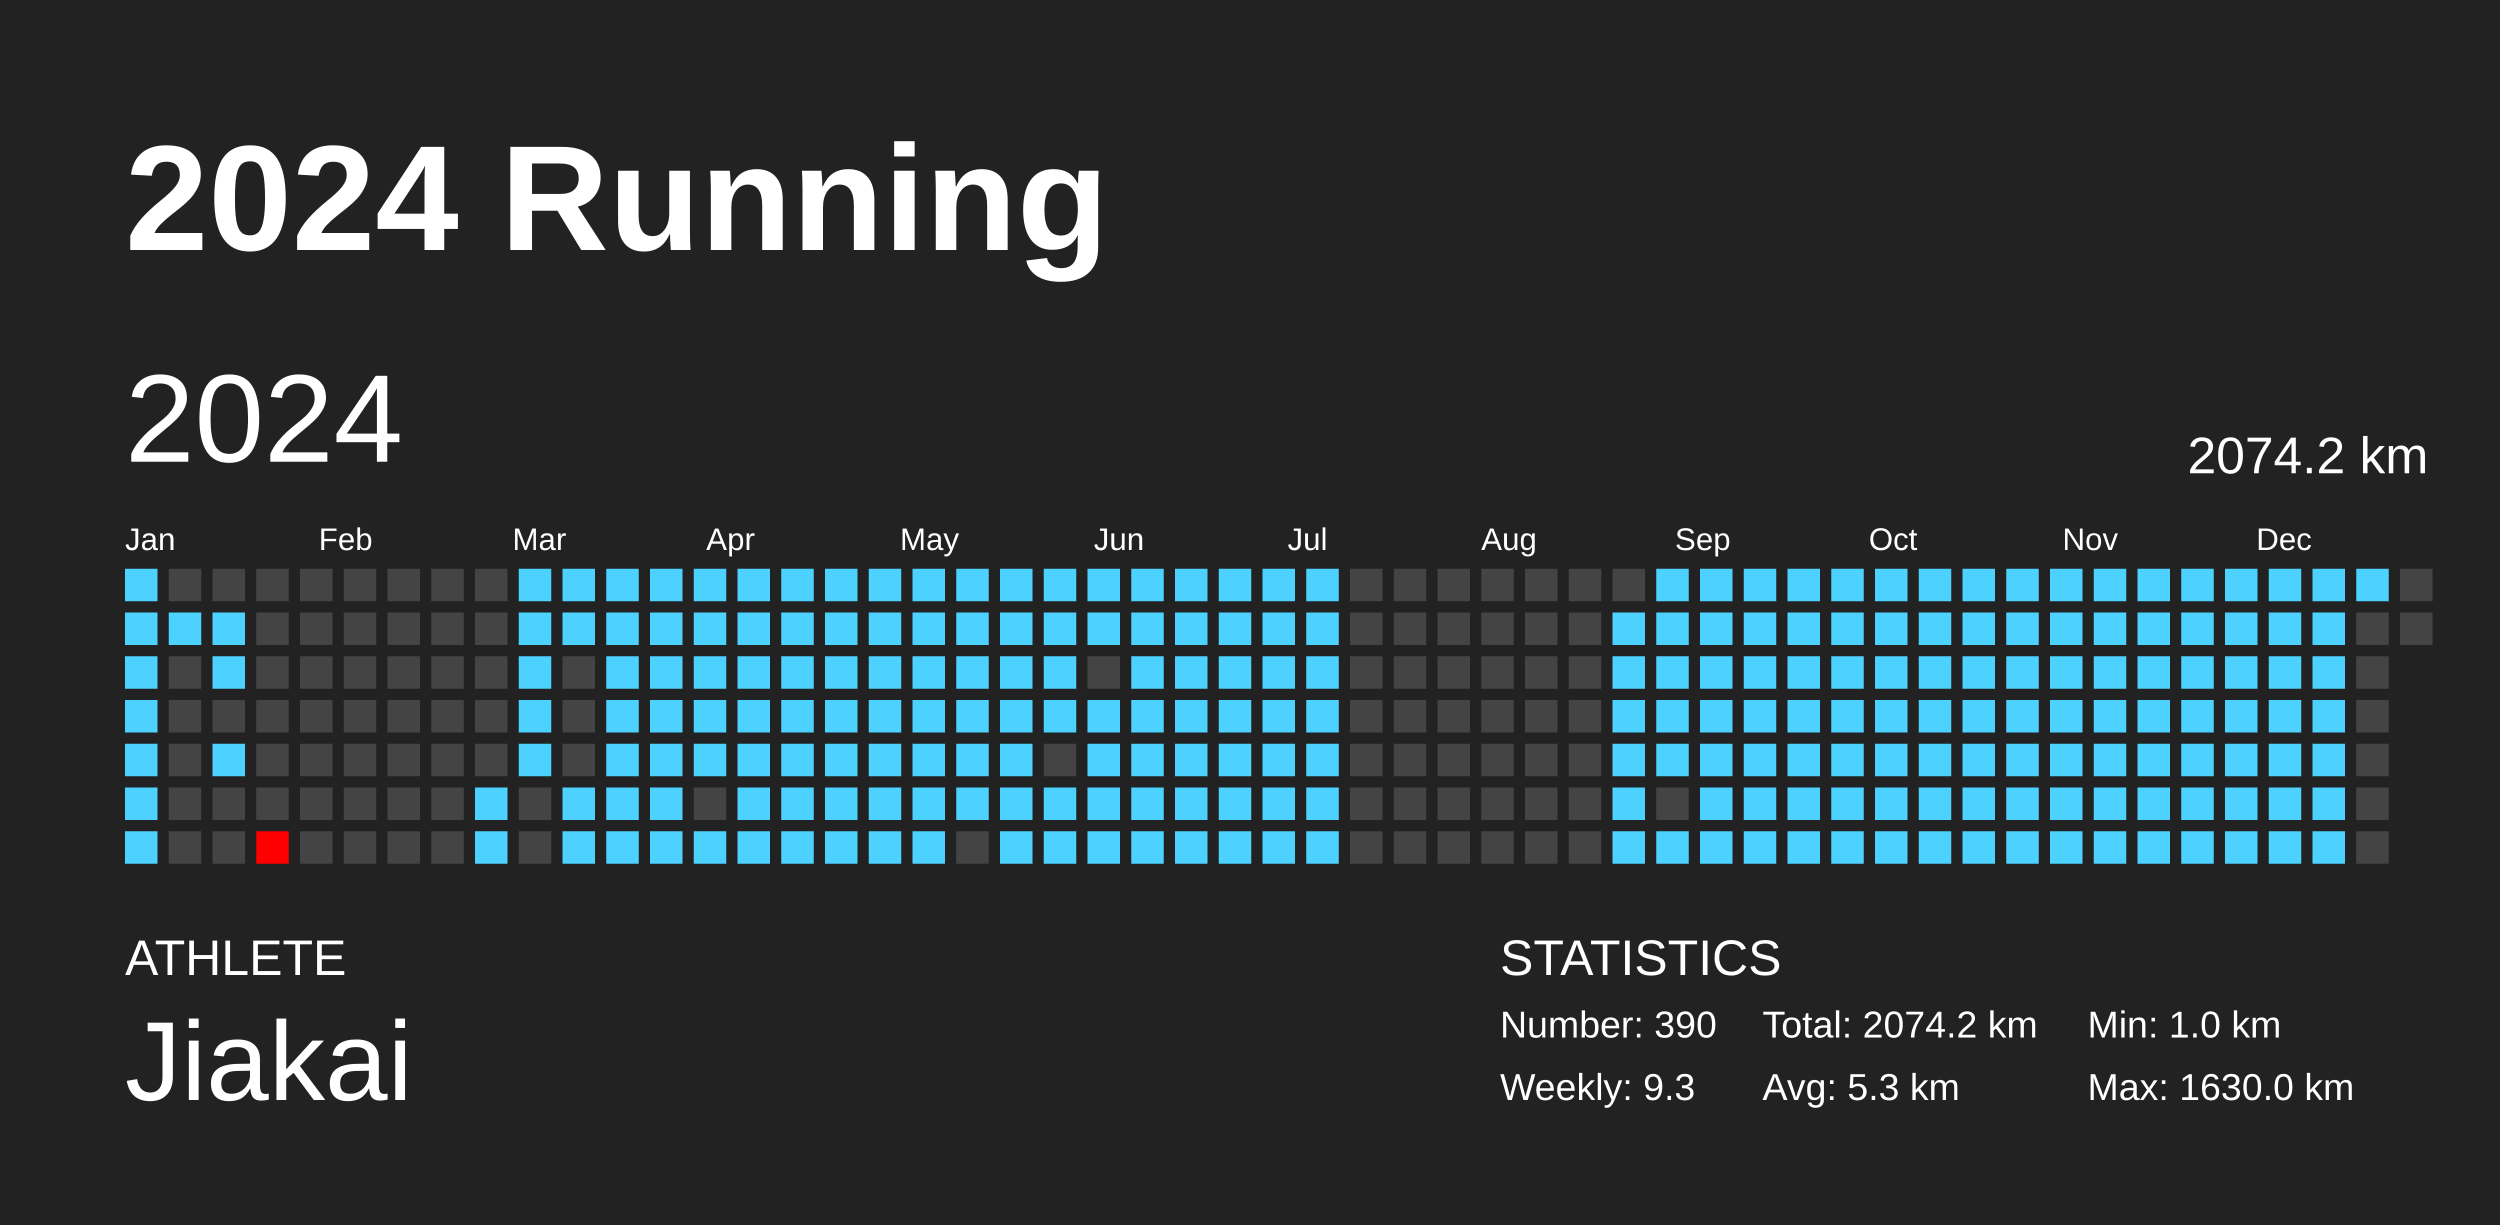
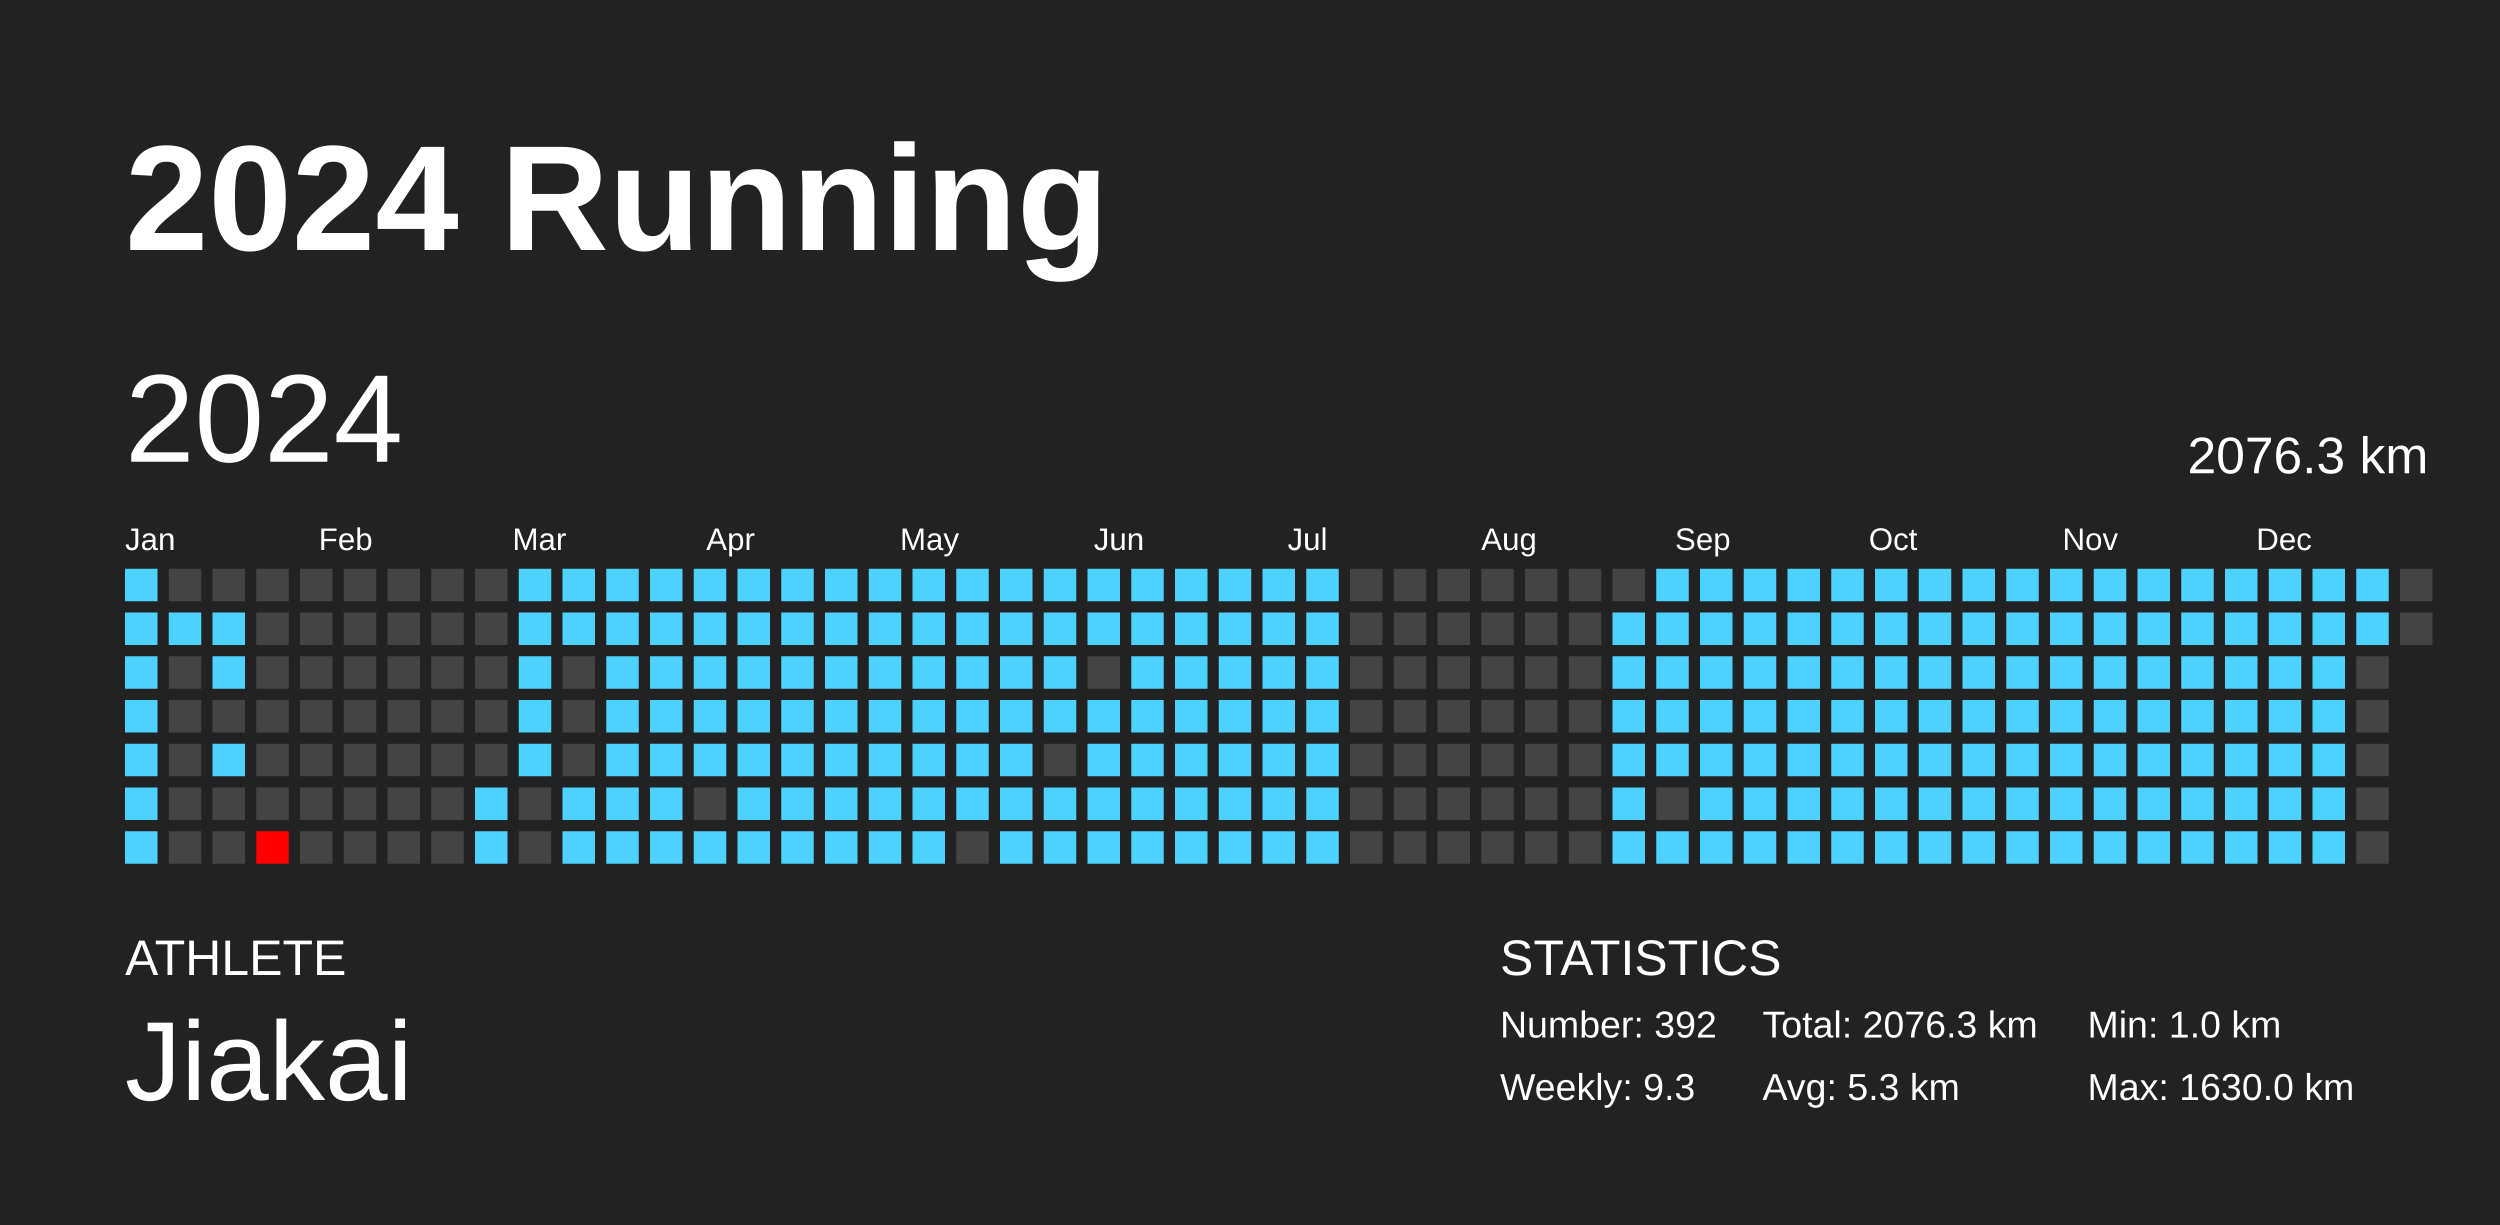
<svg xmlns="http://www.w3.org/2000/svg" baseProfile="full" height="98mm" version="1.1" viewBox="0,0,200,98" width="200mm">
  <defs />
  <rect fill="#222222" height="98" width="200" x="0" y="0" />
  <text fill="#FFFFFF" style="font-size:12px; font-family:Arial; font-weight:bold;" x="10" y="20">2024 Running</text>
  <text fill="#FFFFFF" style="font-size:4px; font-family:Arial" x="10" y="78">ATHLETE</text>
  <text fill="#FFFFFF" style="font-size:9px; font-family:Arial" x="10" y="88">Jiakai</text>
  <text fill="#FFFFFF" style="font-size:4px; font-family:Arial" x="120" y="78">STATISTICS</text>
-   <text fill="#FFFFFF" style="font-size:3px; font-family:Arial" x="120" y="83">Number: 390</text>
+   <text fill="#FFFFFF" style="font-size:3px; font-family:Arial" x="120" y="83">Number: 392</text>
  <text fill="#FFFFFF" style="font-size:3px; font-family:Arial" x="120" y="88">Weekly: 9.3</text>
-   <text fill="#FFFFFF" style="font-size:3px; font-family:Arial" x="141" y="83">Total: 2074.2 km</text>
+   <text fill="#FFFFFF" style="font-size:3px; font-family:Arial" x="141" y="83">Total: 2076.3 km</text>
  <text fill="#FFFFFF" style="font-size:3px; font-family:Arial" x="141" y="88">Avg: 5.3 km</text>
  <text fill="#FFFFFF" style="font-size:3px; font-family:Arial" x="167" y="83">Min: 1.0 km</text>
  <text fill="#FFFFFF" style="font-size:3px; font-family:Arial" x="167" y="88">Max: 1630.0 km</text>
  <text dominant-baseline="hanging" fill="#FFFFFF" style="font-size:10.0px; font-family:Arial;" x="10" y="30">2024</text>
-   <text dominant-baseline="hanging" fill="#FFFFFF" style="font-size:4.125px; font-family:Arial;" x="175" y="35">2074.2 km</text>
+   <text dominant-baseline="hanging" fill="#FFFFFF" style="font-size:4.125px; font-family:Arial;" x="175" y="35">2076.3 km</text>
  <text fill="#FFFFFF" style="font-size:2.5px; font-family:Arial" x="10.0" y="44">Jan</text>
  <text fill="#FFFFFF" style="font-size:2.5px; font-family:Arial" x="25.5" y="44">Feb</text>
  <text fill="#FFFFFF" style="font-size:2.5px; font-family:Arial" x="41.0" y="44">Mar</text>
  <text fill="#FFFFFF" style="font-size:2.5px; font-family:Arial" x="56.5" y="44">Apr</text>
  <text fill="#FFFFFF" style="font-size:2.5px; font-family:Arial" x="72.0" y="44">May</text>
  <text fill="#FFFFFF" style="font-size:2.5px; font-family:Arial" x="87.5" y="44">Jun</text>
  <text fill="#FFFFFF" style="font-size:2.5px; font-family:Arial" x="103.0" y="44">Jul</text>
  <text fill="#FFFFFF" style="font-size:2.5px; font-family:Arial" x="118.5" y="44">Aug</text>
  <text fill="#FFFFFF" style="font-size:2.5px; font-family:Arial" x="134.0" y="44">Sep</text>
  <text fill="#FFFFFF" style="font-size:2.5px; font-family:Arial" x="149.5" y="44">Oct</text>
  <text fill="#FFFFFF" style="font-size:2.5px; font-family:Arial" x="165.0" y="44">Nov</text>
  <text fill="#FFFFFF" style="font-size:2.5px; font-family:Arial" x="180.5" y="44">Dec</text>
  <rect fill="#4dd2ff" height="2.6" width="2.6" x="10.0" y="45.5" />
  <rect fill="#4dd2ff" height="2.6" width="2.6" x="10.0" y="49.0" />
  <rect fill="#4dd2ff" height="2.6" width="2.6" x="10.0" y="52.5" />
  <rect fill="#4dd2ff" height="2.6" width="2.6" x="10.0" y="56.0" />
  <rect fill="#4dd2ff" height="2.6" width="2.6" x="10.0" y="59.5" />
  <rect fill="#4dd2ff" height="2.6" width="2.6" x="10.0" y="63.0" />
  <rect fill="#4dd2ff" height="2.6" width="2.6" x="10.0" y="66.5" />
  <rect fill="#444444" height="2.6" width="2.6" x="13.5" y="45.5" />
  <rect fill="#4dd2ff" height="2.6" width="2.6" x="13.5" y="49.0" />
  <rect fill="#444444" height="2.6" width="2.6" x="13.5" y="52.5" />
  <rect fill="#444444" height="2.6" width="2.6" x="13.5" y="56.0" />
  <rect fill="#444444" height="2.6" width="2.6" x="13.5" y="59.5" />
  <rect fill="#444444" height="2.6" width="2.6" x="13.5" y="63.0" />
  <rect fill="#444444" height="2.6" width="2.6" x="13.5" y="66.5" />
  <rect fill="#444444" height="2.6" width="2.6" x="17.0" y="45.5" />
  <rect fill="#4dd2ff" height="2.6" width="2.6" x="17.0" y="49.0" />
  <rect fill="#4dd2ff" height="2.6" width="2.6" x="17.0" y="52.5" />
  <rect fill="#444444" height="2.6" width="2.6" x="17.0" y="56.0" />
  <rect fill="#4dd2ff" height="2.6" width="2.6" x="17.0" y="59.5" />
  <rect fill="#444444" height="2.6" width="2.6" x="17.0" y="63.0" />
  <rect fill="#444444" height="2.6" width="2.6" x="17.0" y="66.5" />
  <rect fill="#444444" height="2.6" width="2.6" x="20.5" y="45.5" />
  <rect fill="#444444" height="2.6" width="2.6" x="20.5" y="49.0" />
  <rect fill="#444444" height="2.6" width="2.6" x="20.5" y="52.5" />
  <rect fill="#444444" height="2.6" width="2.6" x="20.5" y="56.0" />
  <rect fill="#444444" height="2.6" width="2.6" x="20.5" y="59.5" />
  <rect fill="#444444" height="2.6" width="2.6" x="20.5" y="63.0" />
  <rect fill="red" height="2.6" width="2.6" x="20.5" y="66.5" />
  <rect fill="#444444" height="2.6" width="2.6" x="24.0" y="45.5" />
  <rect fill="#444444" height="2.6" width="2.6" x="24.0" y="49.0" />
  <rect fill="#444444" height="2.6" width="2.6" x="24.0" y="52.5" />
  <rect fill="#444444" height="2.6" width="2.6" x="24.0" y="56.0" />
  <rect fill="#444444" height="2.6" width="2.6" x="24.0" y="59.5" />
  <rect fill="#444444" height="2.6" width="2.6" x="24.0" y="63.0" />
  <rect fill="#444444" height="2.6" width="2.6" x="24.0" y="66.5" />
  <rect fill="#444444" height="2.6" width="2.6" x="27.5" y="45.5" />
  <rect fill="#444444" height="2.6" width="2.6" x="27.5" y="49.0" />
  <rect fill="#444444" height="2.6" width="2.6" x="27.5" y="52.5" />
  <rect fill="#444444" height="2.6" width="2.6" x="27.5" y="56.0" />
  <rect fill="#444444" height="2.6" width="2.6" x="27.5" y="59.5" />
  <rect fill="#444444" height="2.6" width="2.6" x="27.5" y="63.0" />
  <rect fill="#444444" height="2.6" width="2.6" x="27.5" y="66.5" />
  <rect fill="#444444" height="2.6" width="2.6" x="31.0" y="45.5" />
  <rect fill="#444444" height="2.6" width="2.6" x="31.0" y="49.0" />
  <rect fill="#444444" height="2.6" width="2.6" x="31.0" y="52.5" />
  <rect fill="#444444" height="2.6" width="2.6" x="31.0" y="56.0" />
  <rect fill="#444444" height="2.6" width="2.6" x="31.0" y="59.5" />
  <rect fill="#444444" height="2.6" width="2.6" x="31.0" y="63.0" />
  <rect fill="#444444" height="2.6" width="2.6" x="31.0" y="66.5" />
  <rect fill="#444444" height="2.6" width="2.6" x="34.5" y="45.5" />
  <rect fill="#444444" height="2.6" width="2.6" x="34.5" y="49.0" />
  <rect fill="#444444" height="2.6" width="2.6" x="34.5" y="52.5" />
  <rect fill="#444444" height="2.6" width="2.6" x="34.5" y="56.0" />
  <rect fill="#444444" height="2.6" width="2.6" x="34.5" y="59.5" />
  <rect fill="#444444" height="2.6" width="2.6" x="34.5" y="63.0" />
  <rect fill="#444444" height="2.6" width="2.6" x="34.5" y="66.5" />
  <rect fill="#444444" height="2.6" width="2.6" x="38.0" y="45.5" />
  <rect fill="#444444" height="2.6" width="2.6" x="38.0" y="49.0" />
  <rect fill="#444444" height="2.6" width="2.6" x="38.0" y="52.5" />
  <rect fill="#444444" height="2.6" width="2.6" x="38.0" y="56.0" />
  <rect fill="#444444" height="2.6" width="2.6" x="38.0" y="59.5" />
  <rect fill="#4dd2ff" height="2.6" width="2.6" x="38.0" y="63.0" />
  <rect fill="#4dd2ff" height="2.6" width="2.6" x="38.0" y="66.5" />
  <rect fill="#4dd2ff" height="2.6" width="2.6" x="41.5" y="45.5" />
  <rect fill="#4dd2ff" height="2.6" width="2.6" x="41.5" y="49.0" />
  <rect fill="#4dd2ff" height="2.6" width="2.6" x="41.5" y="52.5" />
  <rect fill="#4dd2ff" height="2.6" width="2.6" x="41.5" y="56.0" />
  <rect fill="#4dd2ff" height="2.6" width="2.6" x="41.5" y="59.5" />
  <rect fill="#444444" height="2.6" width="2.6" x="41.5" y="63.0" />
  <rect fill="#444444" height="2.6" width="2.6" x="41.5" y="66.5" />
  <rect fill="#4dd2ff" height="2.6" width="2.6" x="45.0" y="45.5" />
  <rect fill="#4dd2ff" height="2.6" width="2.6" x="45.0" y="49.0" />
  <rect fill="#444444" height="2.6" width="2.6" x="45.0" y="52.5" />
  <rect fill="#444444" height="2.6" width="2.6" x="45.0" y="56.0" />
  <rect fill="#444444" height="2.6" width="2.6" x="45.0" y="59.5" />
  <rect fill="#4dd2ff" height="2.6" width="2.6" x="45.0" y="63.0" />
  <rect fill="#4dd2ff" height="2.6" width="2.6" x="45.0" y="66.5" />
  <rect fill="#4dd2ff" height="2.6" width="2.6" x="48.5" y="45.5" />
  <rect fill="#4dd2ff" height="2.6" width="2.6" x="48.5" y="49.0" />
  <rect fill="#4dd2ff" height="2.6" width="2.6" x="48.5" y="52.5" />
  <rect fill="#4dd2ff" height="2.6" width="2.6" x="48.5" y="56.0" />
  <rect fill="#4dd2ff" height="2.6" width="2.6" x="48.5" y="59.5" />
  <rect fill="#4dd2ff" height="2.6" width="2.6" x="48.5" y="63.0" />
  <rect fill="#4dd2ff" height="2.6" width="2.6" x="48.5" y="66.5" />
  <rect fill="#4dd2ff" height="2.6" width="2.6" x="52.0" y="45.5" />
  <rect fill="#4dd2ff" height="2.6" width="2.6" x="52.0" y="49.0" />
  <rect fill="#4dd2ff" height="2.6" width="2.6" x="52.0" y="52.5" />
  <rect fill="#4dd2ff" height="2.6" width="2.6" x="52.0" y="56.0" />
  <rect fill="#4dd2ff" height="2.6" width="2.6" x="52.0" y="59.5" />
  <rect fill="#4dd2ff" height="2.6" width="2.6" x="52.0" y="63.0" />
  <rect fill="#4dd2ff" height="2.6" width="2.6" x="52.0" y="66.5" />
  <rect fill="#4dd2ff" height="2.6" width="2.6" x="55.5" y="45.5" />
  <rect fill="#4dd2ff" height="2.6" width="2.6" x="55.5" y="49.0" />
  <rect fill="#4dd2ff" height="2.6" width="2.6" x="55.5" y="52.5" />
  <rect fill="#4dd2ff" height="2.6" width="2.6" x="55.5" y="56.0" />
  <rect fill="#4dd2ff" height="2.6" width="2.6" x="55.5" y="59.5" />
  <rect fill="#444444" height="2.6" width="2.6" x="55.5" y="63.0" />
  <rect fill="#4dd2ff" height="2.6" width="2.6" x="55.5" y="66.5" />
  <rect fill="#4dd2ff" height="2.6" width="2.6" x="59.0" y="45.5" />
  <rect fill="#4dd2ff" height="2.6" width="2.6" x="59.0" y="49.0" />
  <rect fill="#4dd2ff" height="2.6" width="2.6" x="59.0" y="52.5" />
  <rect fill="#4dd2ff" height="2.6" width="2.6" x="59.0" y="56.0" />
  <rect fill="#4dd2ff" height="2.6" width="2.6" x="59.0" y="59.5" />
  <rect fill="#4dd2ff" height="2.6" width="2.6" x="59.0" y="63.0" />
  <rect fill="#4dd2ff" height="2.6" width="2.6" x="59.0" y="66.5" />
  <rect fill="#4dd2ff" height="2.6" width="2.6" x="62.5" y="45.5" />
  <rect fill="#4dd2ff" height="2.6" width="2.6" x="62.5" y="49.0" />
  <rect fill="#4dd2ff" height="2.6" width="2.6" x="62.5" y="52.5" />
  <rect fill="#4dd2ff" height="2.6" width="2.6" x="62.5" y="56.0" />
  <rect fill="#4dd2ff" height="2.6" width="2.6" x="62.5" y="59.5" />
  <rect fill="#4dd2ff" height="2.6" width="2.6" x="62.5" y="63.0" />
  <rect fill="#4dd2ff" height="2.6" width="2.6" x="62.5" y="66.5" />
  <rect fill="#4dd2ff" height="2.6" width="2.6" x="66.0" y="45.5" />
  <rect fill="#4dd2ff" height="2.6" width="2.6" x="66.0" y="49.0" />
  <rect fill="#4dd2ff" height="2.6" width="2.6" x="66.0" y="52.5" />
  <rect fill="#4dd2ff" height="2.6" width="2.6" x="66.0" y="56.0" />
  <rect fill="#4dd2ff" height="2.6" width="2.6" x="66.0" y="59.5" />
  <rect fill="#4dd2ff" height="2.6" width="2.6" x="66.0" y="63.0" />
  <rect fill="#4dd2ff" height="2.6" width="2.6" x="66.0" y="66.5" />
  <rect fill="#4dd2ff" height="2.6" width="2.6" x="69.5" y="45.5" />
  <rect fill="#4dd2ff" height="2.6" width="2.6" x="69.5" y="49.0" />
  <rect fill="#4dd2ff" height="2.6" width="2.6" x="69.5" y="52.5" />
  <rect fill="#4dd2ff" height="2.6" width="2.6" x="69.5" y="56.0" />
  <rect fill="#4dd2ff" height="2.6" width="2.6" x="69.5" y="59.5" />
  <rect fill="#4dd2ff" height="2.6" width="2.6" x="69.5" y="63.0" />
  <rect fill="#4dd2ff" height="2.6" width="2.6" x="69.5" y="66.5" />
  <rect fill="#4dd2ff" height="2.6" width="2.6" x="73.0" y="45.5" />
  <rect fill="#4dd2ff" height="2.6" width="2.6" x="73.0" y="49.0" />
  <rect fill="#4dd2ff" height="2.6" width="2.6" x="73.0" y="52.5" />
  <rect fill="#4dd2ff" height="2.6" width="2.6" x="73.0" y="56.0" />
  <rect fill="#4dd2ff" height="2.6" width="2.6" x="73.0" y="59.5" />
  <rect fill="#4dd2ff" height="2.6" width="2.6" x="73.0" y="63.0" />
  <rect fill="#4dd2ff" height="2.6" width="2.6" x="73.0" y="66.5" />
  <rect fill="#4dd2ff" height="2.6" width="2.6" x="76.5" y="45.5" />
  <rect fill="#4dd2ff" height="2.6" width="2.6" x="76.5" y="49.0" />
  <rect fill="#4dd2ff" height="2.6" width="2.6" x="76.5" y="52.5" />
  <rect fill="#4dd2ff" height="2.6" width="2.6" x="76.5" y="56.0" />
  <rect fill="#4dd2ff" height="2.6" width="2.6" x="76.5" y="59.5" />
  <rect fill="#4dd2ff" height="2.6" width="2.6" x="76.5" y="63.0" />
  <rect fill="#444444" height="2.6" width="2.6" x="76.5" y="66.5" />
  <rect fill="#4dd2ff" height="2.6" width="2.6" x="80.0" y="45.5" />
  <rect fill="#4dd2ff" height="2.6" width="2.6" x="80.0" y="49.0" />
  <rect fill="#4dd2ff" height="2.6" width="2.6" x="80.0" y="52.5" />
  <rect fill="#4dd2ff" height="2.6" width="2.6" x="80.0" y="56.0" />
  <rect fill="#4dd2ff" height="2.6" width="2.6" x="80.0" y="59.5" />
  <rect fill="#4dd2ff" height="2.6" width="2.6" x="80.0" y="63.0" />
  <rect fill="#4dd2ff" height="2.6" width="2.6" x="80.0" y="66.5" />
  <rect fill="#4dd2ff" height="2.6" width="2.6" x="83.5" y="45.5" />
  <rect fill="#4dd2ff" height="2.6" width="2.6" x="83.5" y="49.0" />
  <rect fill="#4dd2ff" height="2.6" width="2.6" x="83.5" y="52.5" />
  <rect fill="#4dd2ff" height="2.6" width="2.6" x="83.5" y="56.0" />
  <rect fill="#444444" height="2.6" width="2.6" x="83.5" y="59.5" />
  <rect fill="#4dd2ff" height="2.6" width="2.6" x="83.5" y="63.0" />
  <rect fill="#4dd2ff" height="2.6" width="2.6" x="83.5" y="66.5" />
  <rect fill="#4dd2ff" height="2.6" width="2.6" x="87.0" y="45.5" />
  <rect fill="#4dd2ff" height="2.6" width="2.6" x="87.0" y="49.0" />
  <rect fill="#444444" height="2.6" width="2.6" x="87.0" y="52.5" />
  <rect fill="#4dd2ff" height="2.6" width="2.6" x="87.0" y="56.0" />
  <rect fill="#4dd2ff" height="2.6" width="2.6" x="87.0" y="59.5" />
  <rect fill="#4dd2ff" height="2.6" width="2.6" x="87.0" y="63.0" />
  <rect fill="#4dd2ff" height="2.6" width="2.6" x="87.0" y="66.5" />
  <rect fill="#4dd2ff" height="2.6" width="2.6" x="90.5" y="45.5" />
  <rect fill="#4dd2ff" height="2.6" width="2.6" x="90.5" y="49.0" />
  <rect fill="#4dd2ff" height="2.6" width="2.6" x="90.5" y="52.5" />
  <rect fill="#4dd2ff" height="2.6" width="2.6" x="90.5" y="56.0" />
  <rect fill="#4dd2ff" height="2.6" width="2.6" x="90.5" y="59.5" />
  <rect fill="#4dd2ff" height="2.6" width="2.6" x="90.5" y="63.0" />
  <rect fill="#4dd2ff" height="2.6" width="2.6" x="90.5" y="66.5" />
  <rect fill="#4dd2ff" height="2.6" width="2.6" x="94.0" y="45.5" />
  <rect fill="#4dd2ff" height="2.6" width="2.6" x="94.0" y="49.0" />
  <rect fill="#4dd2ff" height="2.6" width="2.6" x="94.0" y="52.5" />
  <rect fill="#4dd2ff" height="2.6" width="2.6" x="94.0" y="56.0" />
  <rect fill="#4dd2ff" height="2.6" width="2.6" x="94.0" y="59.5" />
  <rect fill="#4dd2ff" height="2.6" width="2.6" x="94.0" y="63.0" />
  <rect fill="#4dd2ff" height="2.6" width="2.6" x="94.0" y="66.5" />
  <rect fill="#4dd2ff" height="2.6" width="2.6" x="97.5" y="45.5" />
  <rect fill="#4dd2ff" height="2.6" width="2.6" x="97.5" y="49.0" />
  <rect fill="#4dd2ff" height="2.6" width="2.6" x="97.5" y="52.5" />
  <rect fill="#4dd2ff" height="2.6" width="2.6" x="97.5" y="56.0" />
  <rect fill="#4dd2ff" height="2.6" width="2.6" x="97.5" y="59.5" />
  <rect fill="#4dd2ff" height="2.6" width="2.6" x="97.5" y="63.0" />
  <rect fill="#4dd2ff" height="2.6" width="2.6" x="97.5" y="66.5" />
  <rect fill="#4dd2ff" height="2.6" width="2.6" x="101.0" y="45.5" />
  <rect fill="#4dd2ff" height="2.6" width="2.6" x="101.0" y="49.0" />
  <rect fill="#4dd2ff" height="2.6" width="2.6" x="101.0" y="52.5" />
  <rect fill="#4dd2ff" height="2.6" width="2.6" x="101.0" y="56.0" />
  <rect fill="#4dd2ff" height="2.6" width="2.6" x="101.0" y="59.5" />
  <rect fill="#4dd2ff" height="2.6" width="2.6" x="101.0" y="63.0" />
  <rect fill="#4dd2ff" height="2.6" width="2.6" x="101.0" y="66.5" />
  <rect fill="#4dd2ff" height="2.6" width="2.6" x="104.5" y="45.5" />
  <rect fill="#4dd2ff" height="2.6" width="2.6" x="104.5" y="49.0" />
  <rect fill="#4dd2ff" height="2.6" width="2.6" x="104.5" y="52.5" />
  <rect fill="#4dd2ff" height="2.6" width="2.6" x="104.5" y="56.0" />
  <rect fill="#4dd2ff" height="2.6" width="2.6" x="104.5" y="59.5" />
  <rect fill="#4dd2ff" height="2.6" width="2.6" x="104.5" y="63.0" />
  <rect fill="#4dd2ff" height="2.6" width="2.6" x="104.5" y="66.5" />
  <rect fill="#444444" height="2.6" width="2.6" x="108.0" y="45.5" />
  <rect fill="#444444" height="2.6" width="2.6" x="108.0" y="49.0" />
  <rect fill="#444444" height="2.6" width="2.6" x="108.0" y="52.5" />
  <rect fill="#444444" height="2.6" width="2.6" x="108.0" y="56.0" />
  <rect fill="#444444" height="2.6" width="2.6" x="108.0" y="59.5" />
  <rect fill="#444444" height="2.6" width="2.6" x="108.0" y="63.0" />
  <rect fill="#444444" height="2.6" width="2.6" x="108.0" y="66.5" />
  <rect fill="#444444" height="2.6" width="2.6" x="111.5" y="45.5" />
  <rect fill="#444444" height="2.6" width="2.6" x="111.5" y="49.0" />
  <rect fill="#444444" height="2.6" width="2.6" x="111.5" y="52.5" />
  <rect fill="#444444" height="2.6" width="2.6" x="111.5" y="56.0" />
  <rect fill="#444444" height="2.6" width="2.6" x="111.5" y="59.5" />
  <rect fill="#444444" height="2.6" width="2.6" x="111.5" y="63.0" />
  <rect fill="#444444" height="2.6" width="2.6" x="111.5" y="66.5" />
  <rect fill="#444444" height="2.6" width="2.6" x="115.0" y="45.5" />
  <rect fill="#444444" height="2.6" width="2.6" x="115.0" y="49.0" />
  <rect fill="#444444" height="2.6" width="2.6" x="115.0" y="52.5" />
  <rect fill="#444444" height="2.6" width="2.6" x="115.0" y="56.0" />
  <rect fill="#444444" height="2.6" width="2.6" x="115.0" y="59.5" />
  <rect fill="#444444" height="2.6" width="2.6" x="115.0" y="63.0" />
  <rect fill="#444444" height="2.6" width="2.6" x="115.0" y="66.5" />
  <rect fill="#444444" height="2.6" width="2.6" x="118.5" y="45.5" />
  <rect fill="#444444" height="2.6" width="2.6" x="118.5" y="49.0" />
  <rect fill="#444444" height="2.6" width="2.6" x="118.5" y="52.5" />
  <rect fill="#444444" height="2.6" width="2.6" x="118.5" y="56.0" />
  <rect fill="#444444" height="2.6" width="2.6" x="118.5" y="59.5" />
  <rect fill="#444444" height="2.6" width="2.6" x="118.5" y="63.0" />
  <rect fill="#444444" height="2.6" width="2.6" x="118.5" y="66.5" />
  <rect fill="#444444" height="2.6" width="2.6" x="122.0" y="45.5" />
  <rect fill="#444444" height="2.6" width="2.6" x="122.0" y="49.0" />
  <rect fill="#444444" height="2.6" width="2.6" x="122.0" y="52.5" />
  <rect fill="#444444" height="2.6" width="2.6" x="122.0" y="56.0" />
  <rect fill="#444444" height="2.6" width="2.6" x="122.0" y="59.5" />
  <rect fill="#444444" height="2.6" width="2.6" x="122.0" y="63.0" />
  <rect fill="#444444" height="2.6" width="2.6" x="122.0" y="66.5" />
  <rect fill="#444444" height="2.6" width="2.6" x="125.5" y="45.5" />
  <rect fill="#444444" height="2.6" width="2.6" x="125.5" y="49.0" />
  <rect fill="#444444" height="2.6" width="2.6" x="125.5" y="52.5" />
  <rect fill="#444444" height="2.6" width="2.6" x="125.5" y="56.0" />
  <rect fill="#444444" height="2.6" width="2.6" x="125.5" y="59.5" />
  <rect fill="#444444" height="2.6" width="2.6" x="125.5" y="63.0" />
  <rect fill="#444444" height="2.6" width="2.6" x="125.5" y="66.5" />
  <rect fill="#444444" height="2.6" width="2.6" x="129.0" y="45.5" />
  <rect fill="#4dd2ff" height="2.6" width="2.6" x="129.0" y="49.0" />
  <rect fill="#4dd2ff" height="2.6" width="2.6" x="129.0" y="52.5" />
  <rect fill="#4dd2ff" height="2.6" width="2.6" x="129.0" y="56.0" />
  <rect fill="#4dd2ff" height="2.6" width="2.6" x="129.0" y="59.5" />
  <rect fill="#4dd2ff" height="2.6" width="2.6" x="129.0" y="63.0" />
  <rect fill="#4dd2ff" height="2.6" width="2.6" x="129.0" y="66.5" />
  <rect fill="#4dd2ff" height="2.6" width="2.6" x="132.5" y="45.5" />
  <rect fill="#4dd2ff" height="2.6" width="2.6" x="132.5" y="49.0" />
  <rect fill="#4dd2ff" height="2.6" width="2.6" x="132.5" y="52.5" />
  <rect fill="#4dd2ff" height="2.6" width="2.6" x="132.5" y="56.0" />
  <rect fill="#4dd2ff" height="2.6" width="2.6" x="132.5" y="59.5" />
  <rect fill="#444444" height="2.6" width="2.6" x="132.5" y="63.0" />
  <rect fill="#4dd2ff" height="2.6" width="2.6" x="132.5" y="66.5" />
  <rect fill="#4dd2ff" height="2.6" width="2.6" x="136.0" y="45.5" />
  <rect fill="#4dd2ff" height="2.6" width="2.6" x="136.0" y="49.0" />
  <rect fill="#4dd2ff" height="2.6" width="2.6" x="136.0" y="52.5" />
  <rect fill="#4dd2ff" height="2.6" width="2.6" x="136.0" y="56.0" />
  <rect fill="#4dd2ff" height="2.6" width="2.6" x="136.0" y="59.5" />
  <rect fill="#4dd2ff" height="2.6" width="2.6" x="136.0" y="63.0" />
  <rect fill="#4dd2ff" height="2.6" width="2.6" x="136.0" y="66.5" />
  <rect fill="#4dd2ff" height="2.6" width="2.6" x="139.5" y="45.5" />
  <rect fill="#4dd2ff" height="2.6" width="2.6" x="139.5" y="49.0" />
  <rect fill="#4dd2ff" height="2.6" width="2.6" x="139.5" y="52.5" />
  <rect fill="#4dd2ff" height="2.6" width="2.6" x="139.5" y="56.0" />
  <rect fill="#4dd2ff" height="2.6" width="2.6" x="139.5" y="59.5" />
  <rect fill="#4dd2ff" height="2.6" width="2.6" x="139.5" y="63.0" />
  <rect fill="#4dd2ff" height="2.6" width="2.6" x="139.5" y="66.5" />
  <rect fill="#4dd2ff" height="2.6" width="2.6" x="143.0" y="45.5" />
  <rect fill="#4dd2ff" height="2.6" width="2.6" x="143.0" y="49.0" />
  <rect fill="#4dd2ff" height="2.6" width="2.6" x="143.0" y="52.5" />
  <rect fill="#4dd2ff" height="2.6" width="2.6" x="143.0" y="56.0" />
  <rect fill="#4dd2ff" height="2.6" width="2.6" x="143.0" y="59.5" />
  <rect fill="#4dd2ff" height="2.6" width="2.6" x="143.0" y="63.0" />
  <rect fill="#4dd2ff" height="2.6" width="2.6" x="143.0" y="66.5" />
  <rect fill="#4dd2ff" height="2.6" width="2.6" x="146.5" y="45.5" />
  <rect fill="#4dd2ff" height="2.6" width="2.6" x="146.5" y="49.0" />
  <rect fill="#4dd2ff" height="2.6" width="2.6" x="146.5" y="52.5" />
  <rect fill="#4dd2ff" height="2.6" width="2.6" x="146.5" y="56.0" />
  <rect fill="#4dd2ff" height="2.6" width="2.6" x="146.5" y="59.5" />
  <rect fill="#4dd2ff" height="2.6" width="2.6" x="146.5" y="63.0" />
  <rect fill="#4dd2ff" height="2.6" width="2.6" x="146.5" y="66.5" />
  <rect fill="#4dd2ff" height="2.6" width="2.6" x="150.0" y="45.5" />
  <rect fill="#4dd2ff" height="2.6" width="2.6" x="150.0" y="49.0" />
  <rect fill="#4dd2ff" height="2.6" width="2.6" x="150.0" y="52.5" />
  <rect fill="#4dd2ff" height="2.6" width="2.6" x="150.0" y="56.0" />
  <rect fill="#4dd2ff" height="2.6" width="2.6" x="150.0" y="59.5" />
  <rect fill="#4dd2ff" height="2.6" width="2.6" x="150.0" y="63.0" />
  <rect fill="#4dd2ff" height="2.6" width="2.6" x="150.0" y="66.5" />
  <rect fill="#4dd2ff" height="2.6" width="2.6" x="153.5" y="45.5" />
  <rect fill="#4dd2ff" height="2.6" width="2.6" x="153.5" y="49.0" />
  <rect fill="#4dd2ff" height="2.6" width="2.6" x="153.5" y="52.5" />
  <rect fill="#4dd2ff" height="2.6" width="2.6" x="153.5" y="56.0" />
  <rect fill="#4dd2ff" height="2.6" width="2.6" x="153.5" y="59.5" />
  <rect fill="#4dd2ff" height="2.6" width="2.6" x="153.5" y="63.0" />
  <rect fill="#4dd2ff" height="2.6" width="2.6" x="153.5" y="66.5" />
  <rect fill="#4dd2ff" height="2.6" width="2.6" x="157.0" y="45.5" />
  <rect fill="#4dd2ff" height="2.6" width="2.6" x="157.0" y="49.0" />
  <rect fill="#4dd2ff" height="2.6" width="2.6" x="157.0" y="52.5" />
  <rect fill="#4dd2ff" height="2.6" width="2.6" x="157.0" y="56.0" />
  <rect fill="#4dd2ff" height="2.6" width="2.6" x="157.0" y="59.5" />
  <rect fill="#4dd2ff" height="2.6" width="2.6" x="157.0" y="63.0" />
  <rect fill="#4dd2ff" height="2.6" width="2.6" x="157.0" y="66.5" />
  <rect fill="#4dd2ff" height="2.6" width="2.6" x="160.5" y="45.5" />
  <rect fill="#4dd2ff" height="2.6" width="2.6" x="160.5" y="49.0" />
  <rect fill="#4dd2ff" height="2.6" width="2.6" x="160.5" y="52.5" />
  <rect fill="#4dd2ff" height="2.6" width="2.6" x="160.5" y="56.0" />
  <rect fill="#4dd2ff" height="2.6" width="2.6" x="160.5" y="59.5" />
  <rect fill="#4dd2ff" height="2.6" width="2.6" x="160.5" y="63.0" />
  <rect fill="#4dd2ff" height="2.6" width="2.6" x="160.5" y="66.5" />
  <rect fill="#4dd2ff" height="2.6" width="2.6" x="164.0" y="45.5" />
  <rect fill="#4dd2ff" height="2.6" width="2.6" x="164.0" y="49.0" />
  <rect fill="#4dd2ff" height="2.6" width="2.6" x="164.0" y="52.5" />
  <rect fill="#4dd2ff" height="2.6" width="2.6" x="164.0" y="56.0" />
  <rect fill="#4dd2ff" height="2.6" width="2.6" x="164.0" y="59.5" />
  <rect fill="#4dd2ff" height="2.6" width="2.6" x="164.0" y="63.0" />
  <rect fill="#4dd2ff" height="2.6" width="2.6" x="164.0" y="66.5" />
  <rect fill="#4dd2ff" height="2.6" width="2.6" x="167.5" y="45.5" />
  <rect fill="#4dd2ff" height="2.6" width="2.6" x="167.5" y="49.0" />
  <rect fill="#4dd2ff" height="2.6" width="2.6" x="167.5" y="52.5" />
  <rect fill="#4dd2ff" height="2.6" width="2.6" x="167.5" y="56.0" />
  <rect fill="#4dd2ff" height="2.6" width="2.6" x="167.5" y="59.5" />
  <rect fill="#4dd2ff" height="2.6" width="2.6" x="167.5" y="63.0" />
  <rect fill="#4dd2ff" height="2.6" width="2.6" x="167.5" y="66.5" />
  <rect fill="#4dd2ff" height="2.6" width="2.6" x="171.0" y="45.5" />
  <rect fill="#4dd2ff" height="2.6" width="2.6" x="171.0" y="49.0" />
  <rect fill="#4dd2ff" height="2.6" width="2.6" x="171.0" y="52.5" />
  <rect fill="#4dd2ff" height="2.6" width="2.6" x="171.0" y="56.0" />
  <rect fill="#4dd2ff" height="2.6" width="2.6" x="171.0" y="59.5" />
  <rect fill="#4dd2ff" height="2.6" width="2.6" x="171.0" y="63.0" />
  <rect fill="#4dd2ff" height="2.6" width="2.6" x="171.0" y="66.5" />
  <rect fill="#4dd2ff" height="2.6" width="2.6" x="174.5" y="45.5" />
  <rect fill="#4dd2ff" height="2.6" width="2.6" x="174.5" y="49.0" />
  <rect fill="#4dd2ff" height="2.6" width="2.6" x="174.5" y="52.5" />
  <rect fill="#4dd2ff" height="2.6" width="2.6" x="174.5" y="56.0" />
  <rect fill="#4dd2ff" height="2.6" width="2.6" x="174.5" y="59.5" />
  <rect fill="#4dd2ff" height="2.6" width="2.6" x="174.5" y="63.0" />
  <rect fill="#4dd2ff" height="2.6" width="2.6" x="174.5" y="66.5" />
  <rect fill="#4dd2ff" height="2.6" width="2.6" x="178.0" y="45.5" />
  <rect fill="#4dd2ff" height="2.6" width="2.6" x="178.0" y="49.0" />
  <rect fill="#4dd2ff" height="2.6" width="2.6" x="178.0" y="52.5" />
  <rect fill="#4dd2ff" height="2.6" width="2.6" x="178.0" y="56.0" />
  <rect fill="#4dd2ff" height="2.6" width="2.6" x="178.0" y="59.5" />
  <rect fill="#4dd2ff" height="2.6" width="2.6" x="178.0" y="63.0" />
  <rect fill="#4dd2ff" height="2.6" width="2.6" x="178.0" y="66.5" />
  <rect fill="#4dd2ff" height="2.6" width="2.6" x="181.5" y="45.5" />
  <rect fill="#4dd2ff" height="2.6" width="2.6" x="181.5" y="49.0" />
  <rect fill="#4dd2ff" height="2.6" width="2.6" x="181.5" y="52.5" />
  <rect fill="#4dd2ff" height="2.6" width="2.6" x="181.5" y="56.0" />
  <rect fill="#4dd2ff" height="2.6" width="2.6" x="181.5" y="59.5" />
  <rect fill="#4dd2ff" height="2.6" width="2.6" x="181.5" y="63.0" />
  <rect fill="#4dd2ff" height="2.6" width="2.6" x="181.5" y="66.5" />
  <rect fill="#4dd2ff" height="2.6" width="2.6" x="185.0" y="45.5" />
  <rect fill="#4dd2ff" height="2.6" width="2.6" x="185.0" y="49.0" />
  <rect fill="#4dd2ff" height="2.6" width="2.6" x="185.0" y="52.5" />
  <rect fill="#4dd2ff" height="2.6" width="2.6" x="185.0" y="56.0" />
  <rect fill="#4dd2ff" height="2.6" width="2.6" x="185.0" y="59.5" />
  <rect fill="#4dd2ff" height="2.6" width="2.6" x="185.0" y="63.0" />
  <rect fill="#4dd2ff" height="2.6" width="2.6" x="185.0" y="66.5" />
  <rect fill="#4dd2ff" height="2.6" width="2.6" x="188.5" y="45.5" />
-   <rect fill="#444444" height="2.6" width="2.6" x="188.5" y="49.0" />
+   <rect fill="#4dd2ff" height="2.6" width="2.6" x="188.5" y="49.0" />
  <rect fill="#444444" height="2.6" width="2.6" x="188.5" y="52.5" />
  <rect fill="#444444" height="2.6" width="2.6" x="188.5" y="56.0" />
  <rect fill="#444444" height="2.6" width="2.6" x="188.5" y="59.5" />
  <rect fill="#444444" height="2.6" width="2.6" x="188.5" y="63.0" />
  <rect fill="#444444" height="2.6" width="2.6" x="188.5" y="66.5" />
  <rect fill="#444444" height="2.6" width="2.6" x="192.0" y="45.5" />
  <rect fill="#444444" height="2.6" width="2.6" x="192.0" y="49.0" />
</svg>
